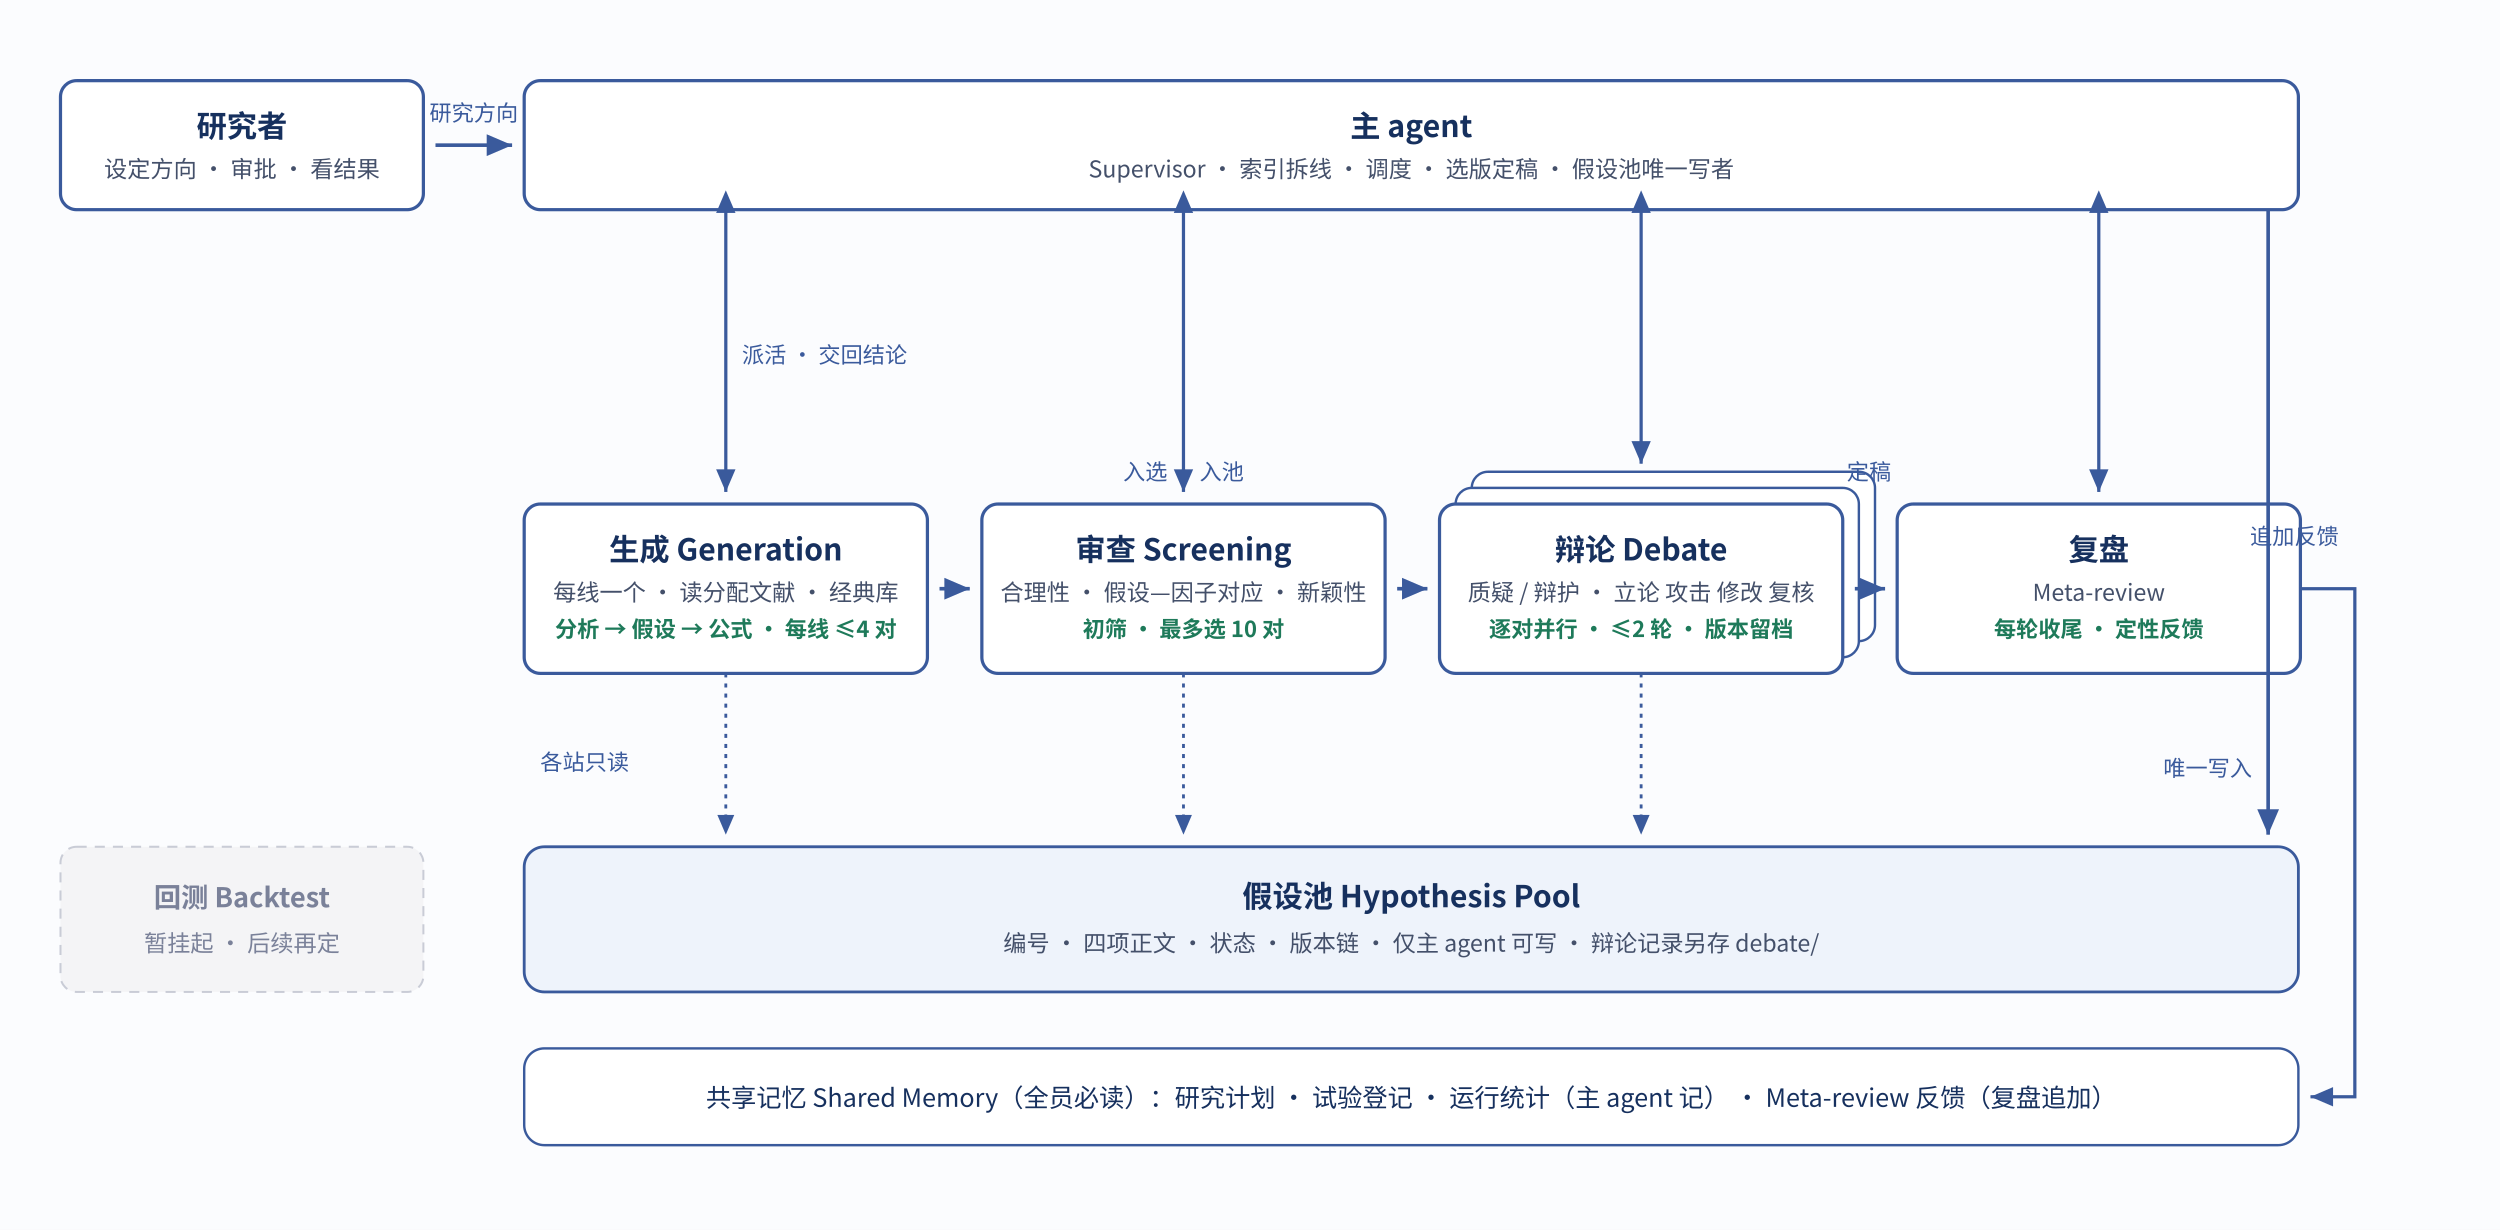
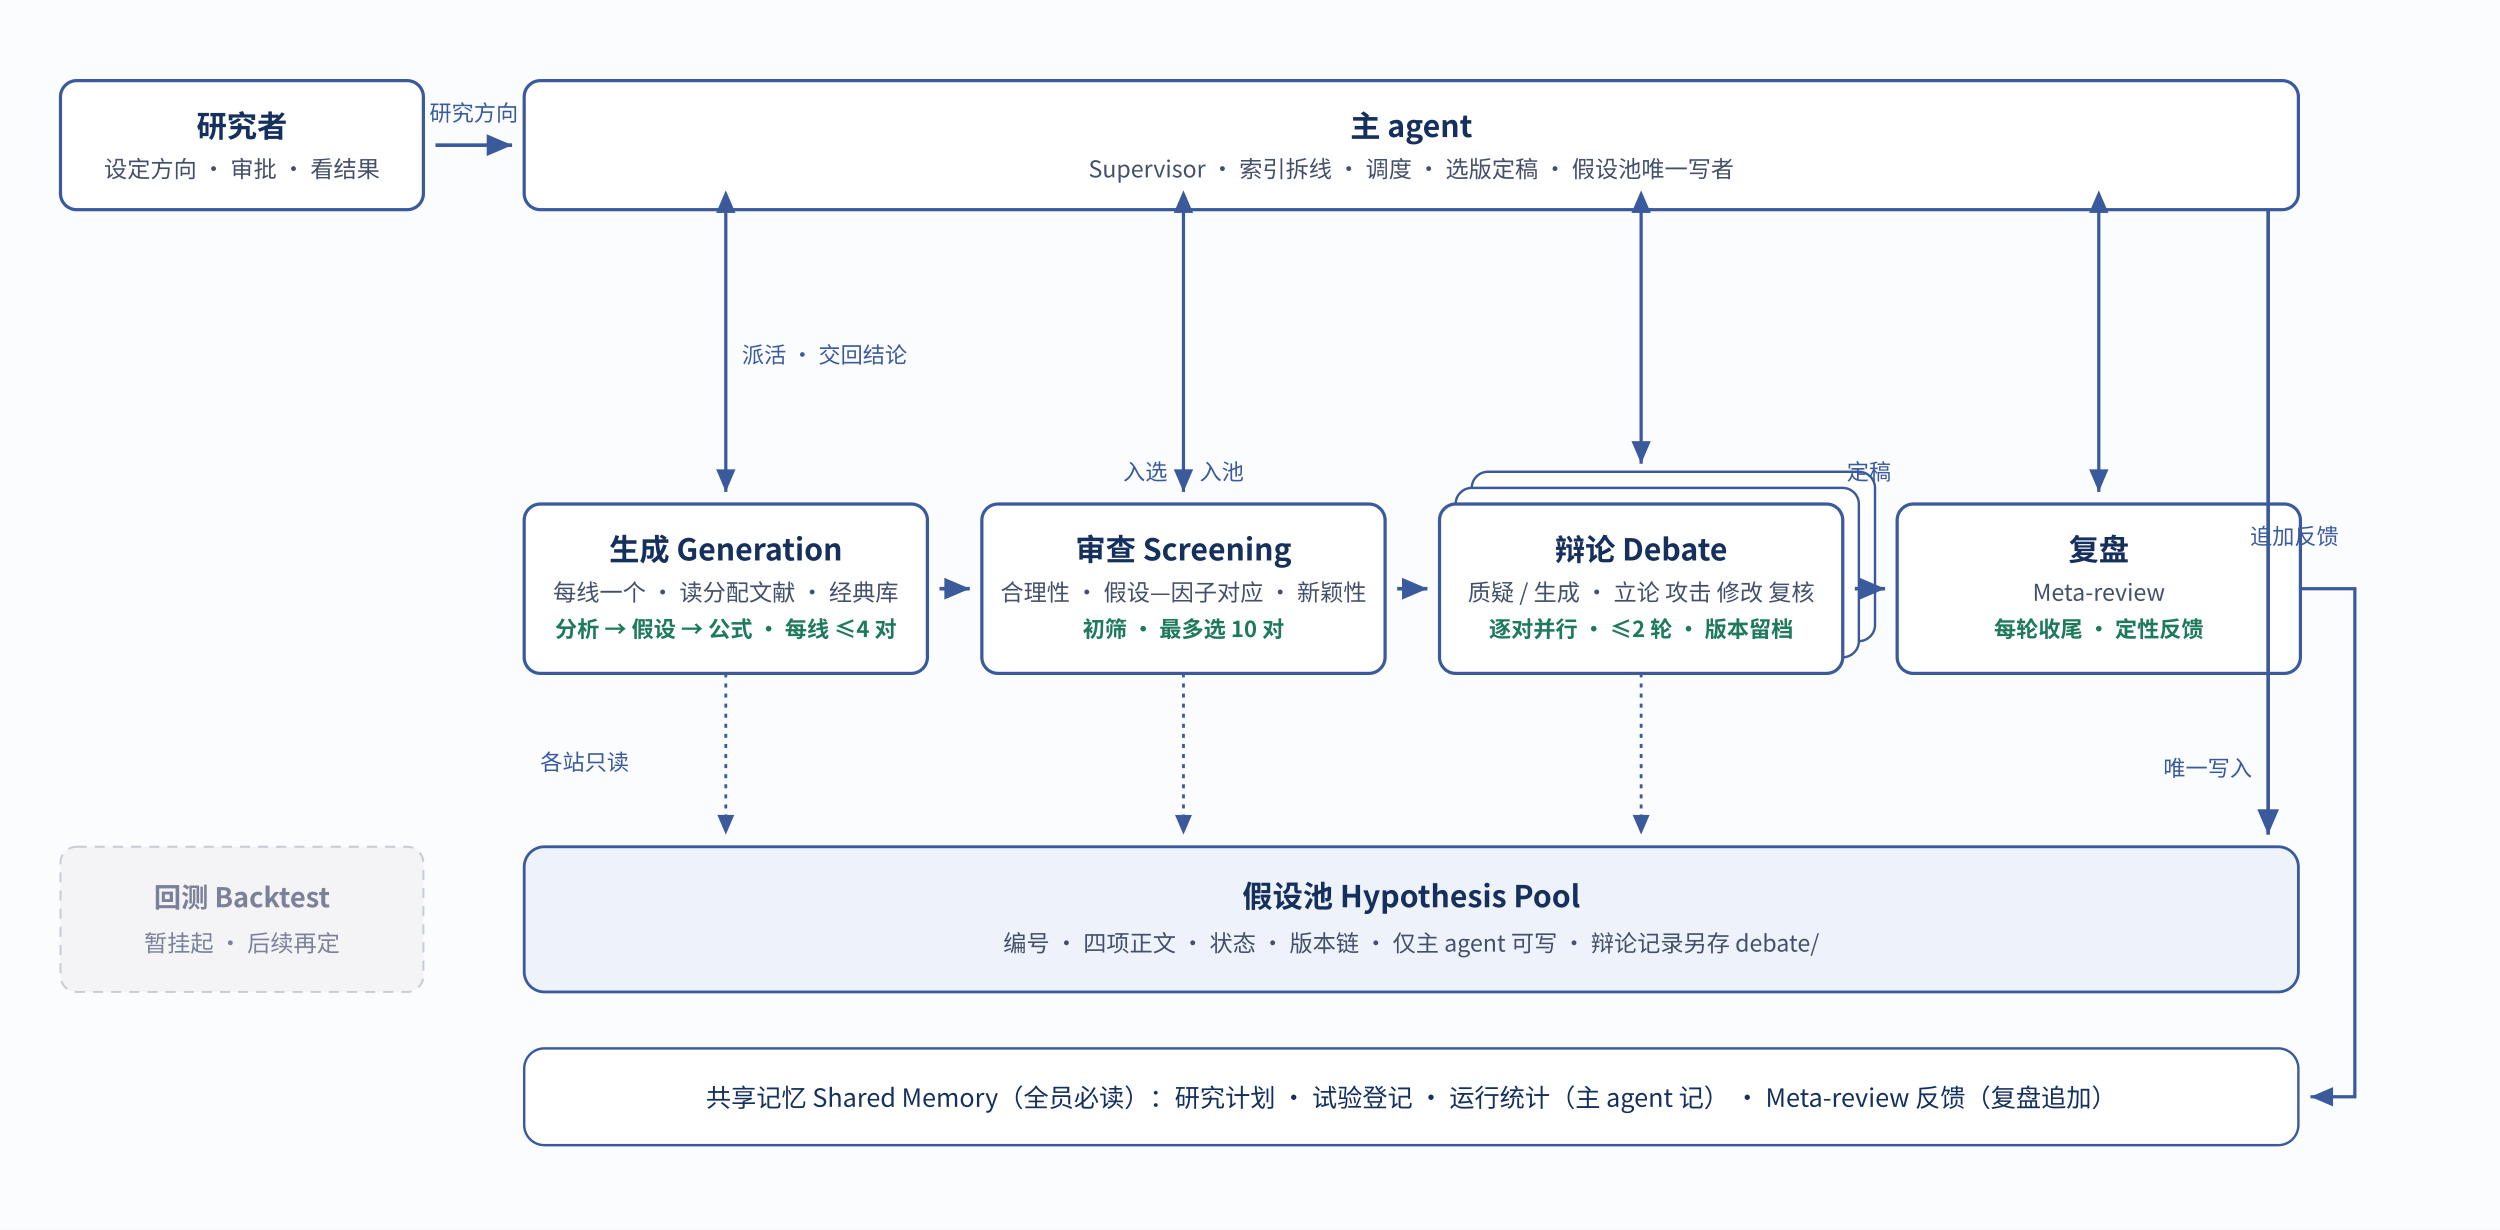
<svg xmlns="http://www.w3.org/2000/svg" viewBox="0 0 1240 610">
  <rect x="0" y="0" width="1240" height="610" fill="#fbfcfe" />
  <style>
  .box { fill:#ffffff; stroke:#3a5a9c; stroke-width:1.6; }
  .t { font-size:15px; font-weight:700; fill:#16305e; font-family:"PingFang SC","Microsoft YaHei","Noto Sans CJK SC",sans-serif; }
  .s { font-size:11.5px; fill:#44506a; font-family:"PingFang SC","Microsoft YaHei","Noto Sans CJK SC",sans-serif; }
  .e { font-size:11px; font-weight:700; fill:#1e7a5a; font-family:"PingFang SC","Microsoft YaHei","Noto Sans CJK SC",sans-serif; }
  .al { font-size:11px; fill:#3a5a9c; font-family:"PingFang SC","Microsoft YaHei","Noto Sans CJK SC",sans-serif; }
  text { font-family:"PingFang SC","Microsoft YaHei","Noto Sans CJK SC",sans-serif; }
</style>
  <defs>
    <marker id="ah" markerWidth="8" markerHeight="8" refX="7" refY="3" orient="auto">
      <path d="M0,0 L7,3 L0,6 Z" fill="#3a5a9c" />
    </marker>
    <marker id="ahs" markerWidth="8" markerHeight="8" refX="1" refY="3" orient="auto-start-reverse">
      <path d="M0,0 L7,3 L0,6 Z" fill="#3a5a9c" />
    </marker>
  </defs>
  <rect class="box" x="30" y="40" width="180" height="64" rx="8" />
  <text x="120" y="68" text-anchor="middle" class="t">研究者</text>
  <text x="120" y="88" text-anchor="middle" class="s">设定方向 · 审批 · 看结果</text>
  <rect class="box" x="260" y="40" width="880" height="64" rx="8" />
  <text x="700" y="68" text-anchor="middle" class="t">主 agent</text>
  <text x="700" y="88" text-anchor="middle" class="s">Supervisor · 索引拆线 · 调度 · 选版定稿 · 假设池唯一写者</text>
  <path d="M216,72 L254,72" stroke="#3a5a9c" stroke-width="1.8" fill="none" marker-end="url(#ah)" />
  <text x="235" y="60" text-anchor="middle" class="al">研究方向</text>
  <path d="M360,104 L360,244" stroke="#3a5a9c" stroke-width="1.6" fill="none" marker-start="url(#ahs)" marker-end="url(#ah)" />
  <path d="M587,104 L587,244" stroke="#3a5a9c" stroke-width="1.6" fill="none" marker-start="url(#ahs)" marker-end="url(#ah)" />
  <path d="M814,104 L814,230" stroke="#3a5a9c" stroke-width="1.6" fill="none" marker-start="url(#ahs)" marker-end="url(#ah)" />
  <path d="M1041,104 L1041,244" stroke="#3a5a9c" stroke-width="1.6" fill="none" marker-start="url(#ahs)" marker-end="url(#ah)" />
  <text x="368" y="180" class="al">派活 · 交回结论</text>
  <rect class="box" x="260" y="250" width="200" height="84" rx="8" />
  <text x="360" y="278" text-anchor="middle" class="t">生成 Generation</text>
  <text x="360" y="298" text-anchor="middle" class="s">每线一个 · 读分配文献 · 经典库</text>
  <text x="360" y="316" text-anchor="middle" class="e">分析 → 假设 → 公式 · 每线 ≤4 对</text>
  <rect class="box" x="487" y="250" width="200" height="84" rx="8" />
  <text x="587" y="278" text-anchor="middle" class="t">审查 Screening</text>
  <text x="587" y="298" text-anchor="middle" class="s">合理性 · 假设—因子对应 · 新颖性</text>
  <text x="587" y="316" text-anchor="middle" class="e">初筛 · 最多选 10 对</text>
  <rect x="730" y="234" width="200" height="84" fill="#ffffff" stroke="#3a5a9c" stroke-width="1.2" rx="8" />
  <rect x="722" y="242" width="200" height="84" fill="#ffffff" stroke="#3a5a9c" stroke-width="1.2" rx="8" />
  <rect class="box" x="714" y="250" width="200" height="84" rx="8" />
  <text x="814" y="278" text-anchor="middle" class="t">辩论 Debate</text>
-   <text x="814" y="298" text-anchor="middle" class="s">质疑 / 辩护 · 立论 攻击 修改 复核</text>
+   <text x="814" y="298" text-anchor="middle" class="s">质疑 / 生成 · 立论 攻击 修改 复核</text>
  <text x="814" y="316" text-anchor="middle" class="e">逐对并行 · ≤2 轮 · 版本留档</text>
  <rect class="box" x="941" y="250" width="200" height="84" rx="8" />
  <text x="1041" y="278" text-anchor="middle" class="t">复盘</text>
  <text x="1041" y="298" text-anchor="middle" class="s">Meta-review</text>
  <text x="1041" y="316" text-anchor="middle" class="e">每轮收尾 · 定性反馈</text>
  <path d="M466,292 L481,292" stroke="#3a5a9c" stroke-width="1.8" fill="none" marker-end="url(#ah)" />
  <path d="M693,292 L708,292" stroke="#3a5a9c" stroke-width="1.8" fill="none" marker-end="url(#ah)" />
  <path d="M920,292 L935,292" stroke="#3a5a9c" stroke-width="1.8" fill="none" marker-end="url(#ah)" />
  <text x="587" y="238" text-anchor="middle" class="al">入选 · 入池</text>
  <text x="927" y="238" text-anchor="middle" class="al">定稿</text>
  <path d="M360,334 L360,414" stroke="#3a5a9c" stroke-width="1.4" stroke-dasharray="2 3" fill="none" marker-end="url(#ah)" />
  <path d="M587,334 L587,414" stroke="#3a5a9c" stroke-width="1.4" stroke-dasharray="2 3" fill="none" marker-end="url(#ah)" />
  <path d="M814,334 L814,414" stroke="#3a5a9c" stroke-width="1.4" stroke-dasharray="2 3" fill="none" marker-end="url(#ah)" />
  <text x="268" y="382" class="al">各站只读</text>
  <path d="M1125,104 L1125,414" stroke="#3a5a9c" stroke-width="1.8" fill="none" marker-end="url(#ah)" />
  <text x="1117" y="385" text-anchor="end" class="al">唯一写入</text>
  <rect x="30" y="420" width="180" height="72" fill="#f4f4f6" stroke="#c9ccd6" stroke-dasharray="5 4" rx="8" />
  <text x="120" y="450" text-anchor="middle" class="t" style="font-size:13.5px; fill:#7a8199;">回测 Backtest</text>
  <text x="120" y="472" text-anchor="middle" class="s" style="fill:#7a8199">暂挂起 · 后续再定</text>
  <rect x="260" y="420" width="880" height="72" fill="#eef3fb" stroke="#3a5a9c" stroke-width="1.4" rx="10" />
  <text x="700" y="450" text-anchor="middle" class="t">假设池 Hypothesis Pool</text>
  <text x="700" y="472" text-anchor="middle" class="s">编号 · 四项正文 · 状态 · 版本链 · 仅主 agent 可写 · 辩论记录另存 debate/</text>
  <path d="M1141,292 L1168,292 L1168,544 L1146,544" stroke="#3a5a9c" stroke-width="1.6" fill="none" marker-end="url(#ah)" />
  <text x="1160" y="270" text-anchor="end" class="al">追加反馈</text>
  <rect x="260" y="520" width="880" height="48" fill="#ffffff" stroke="#3a5a9c" stroke-width="1.2" rx="10" />
  <text x="700" y="549" text-anchor="middle" style="font-size:12.5px; fill:#16305e;">共享记忆 Shared Memory（全员必读）：研究计划 · 试验登记 · 运行统计（主 agent 记） · Meta-review 反馈（复盘追加）</text>
</svg>
